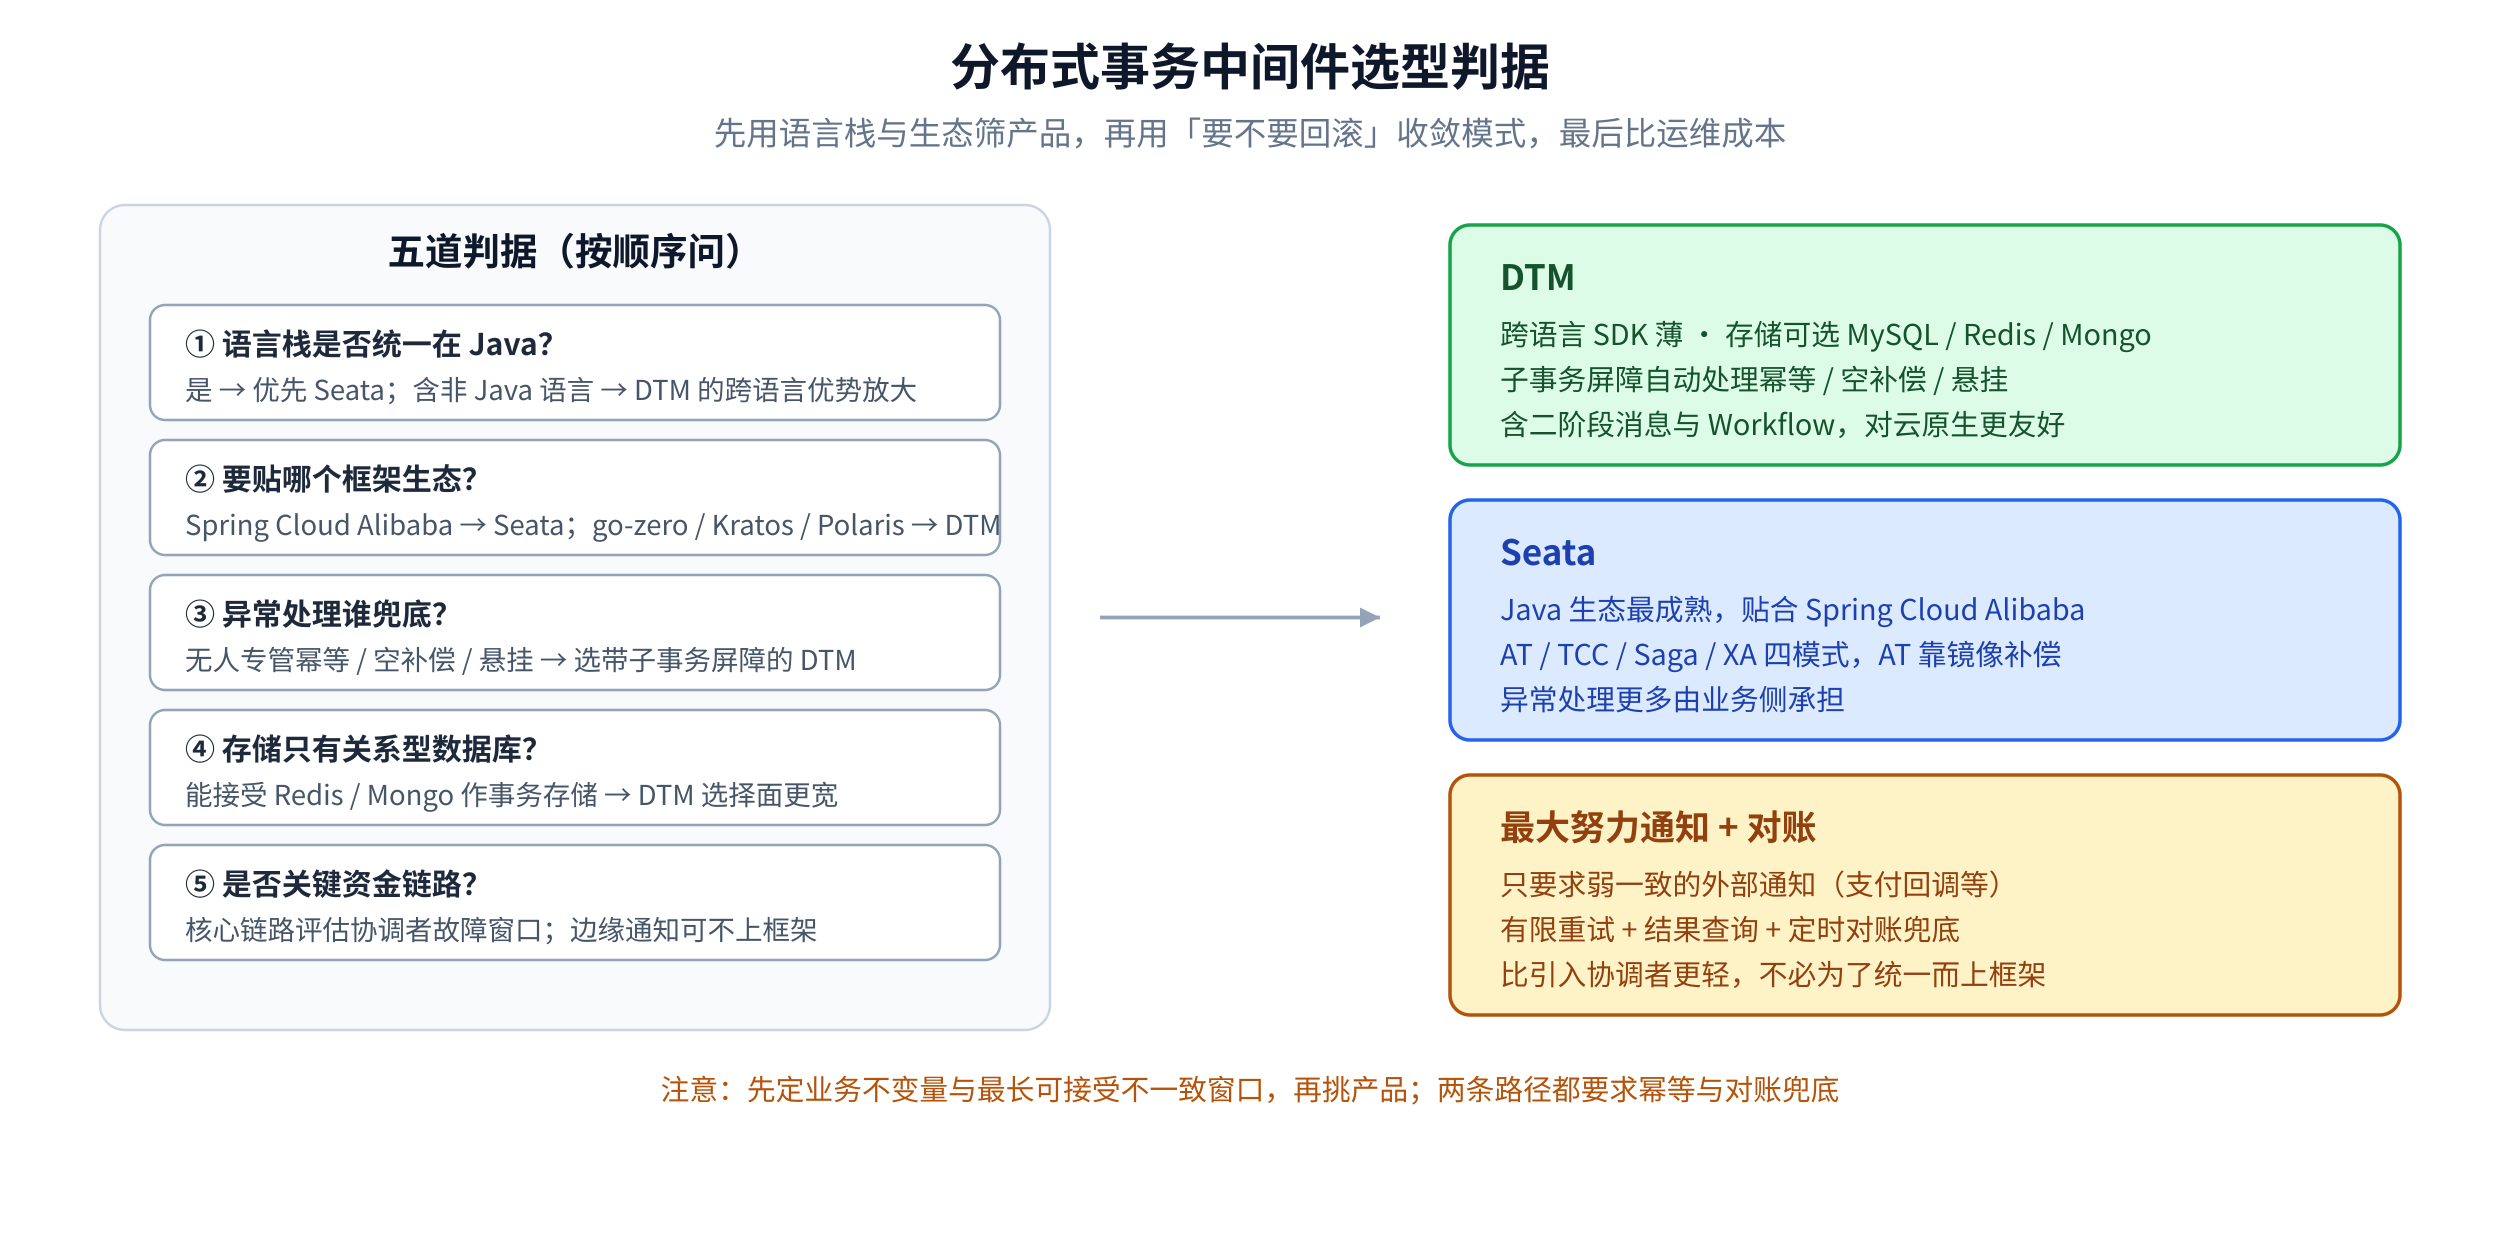
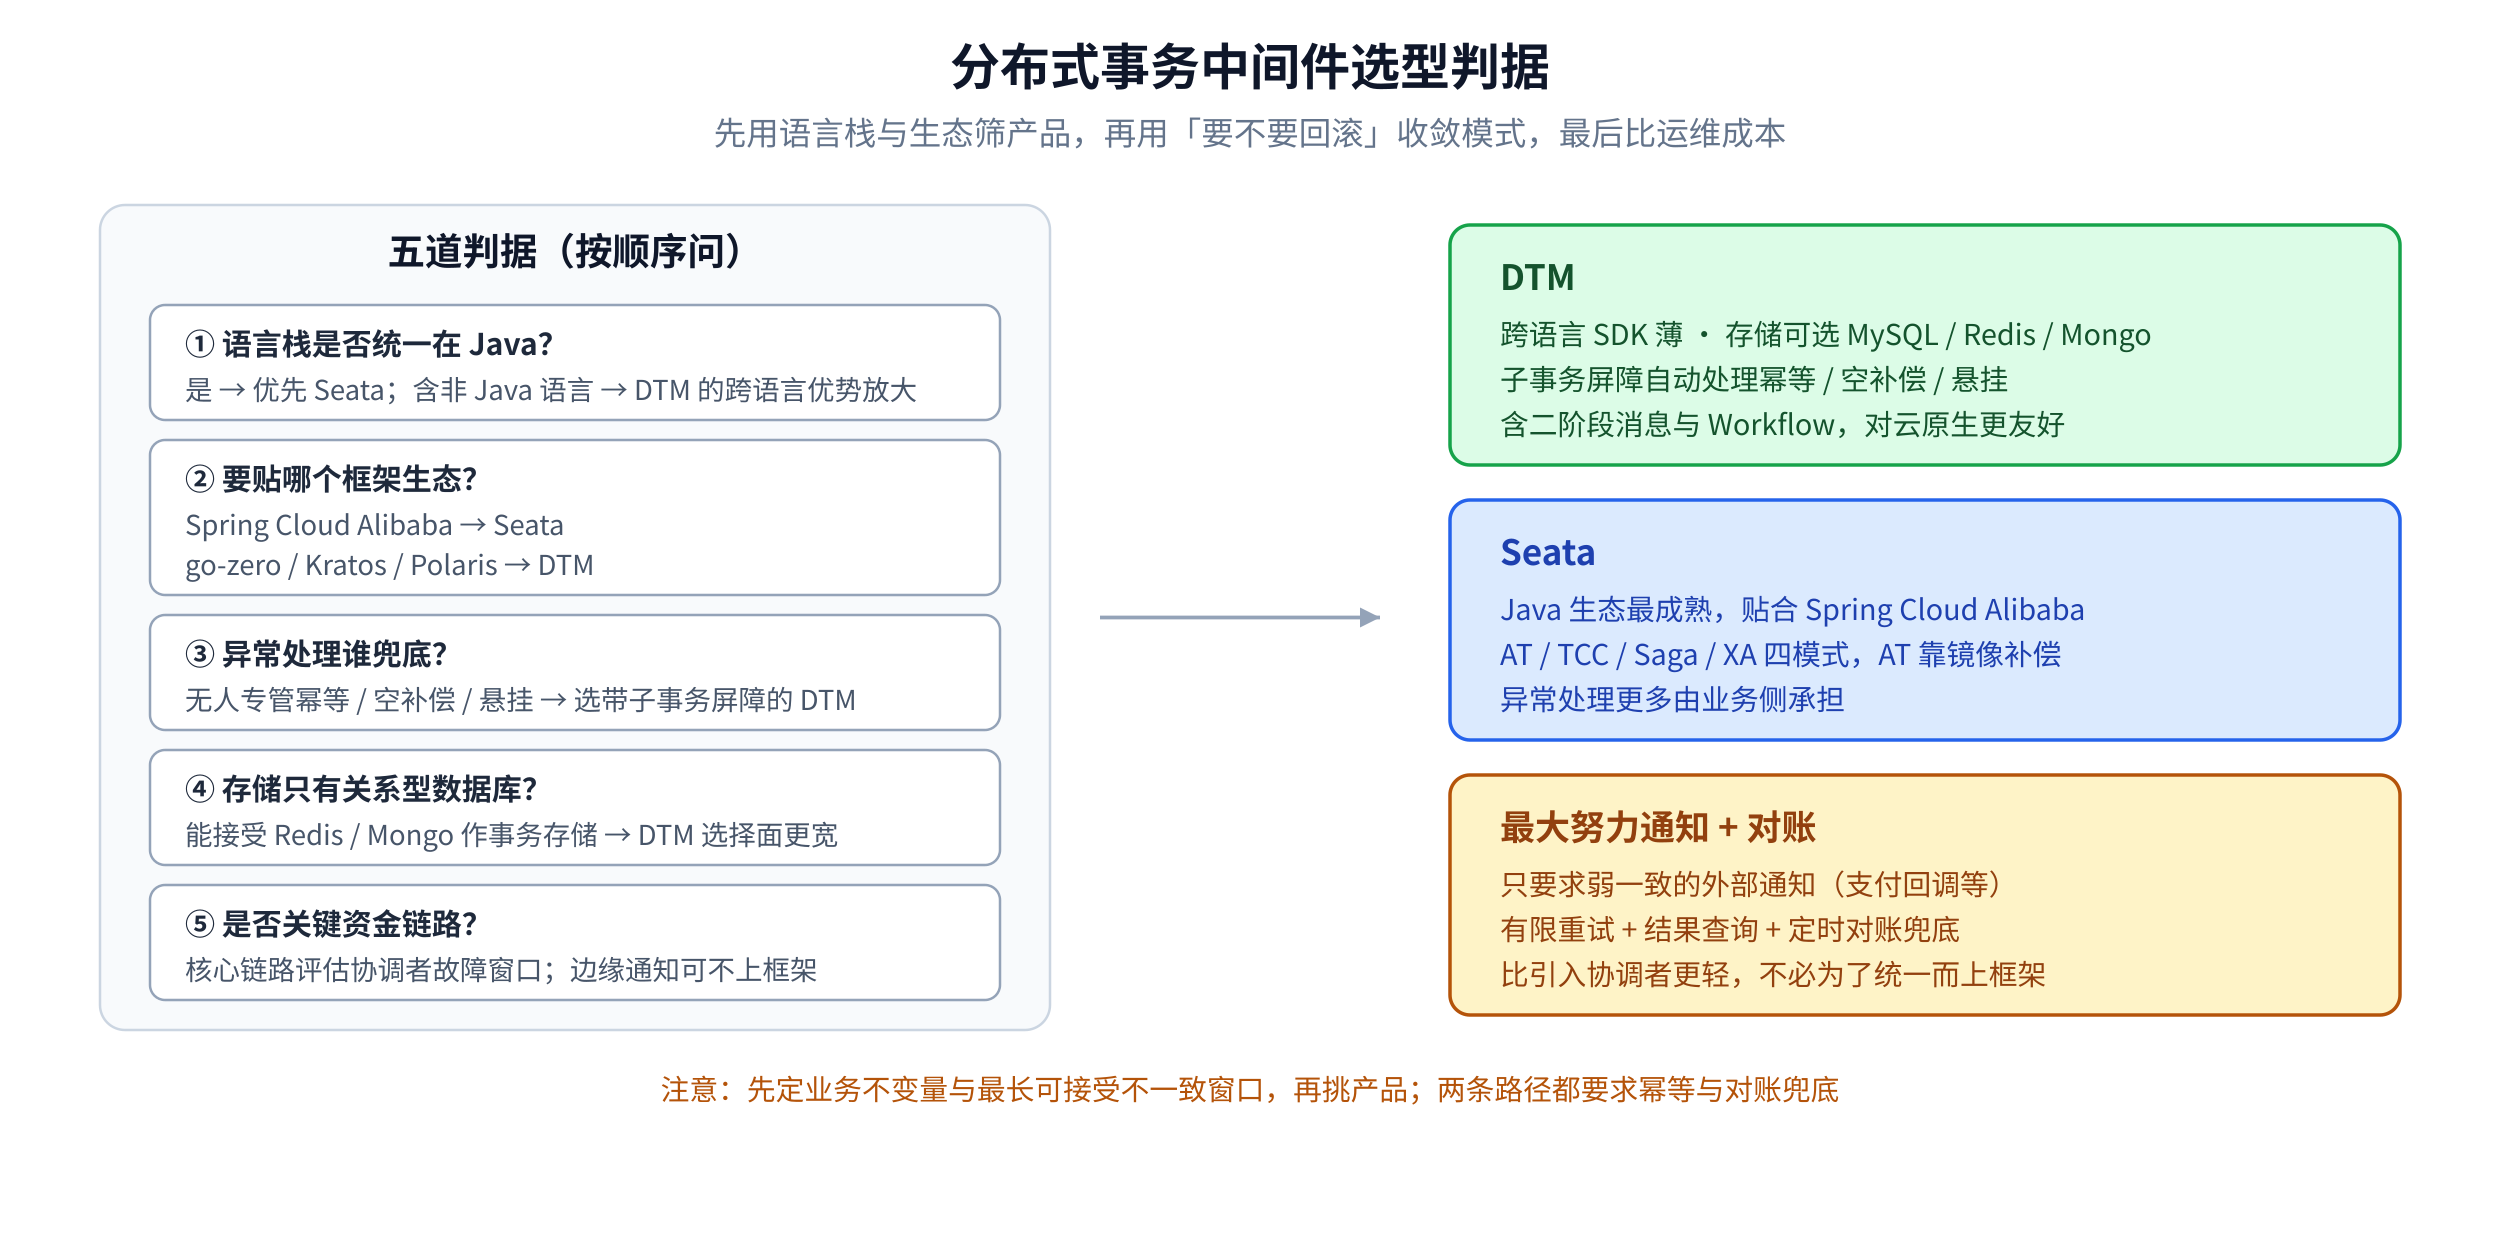
<svg xmlns="http://www.w3.org/2000/svg" viewBox="0 0 1000 500" width="1000" height="500" font-family="Microsoft YaHei, PingFang SC, Noto Sans CJK SC, sans-serif">
  <rect x="0" y="0" width="1000" height="500" fill="#ffffff" />
  <text x="500" y="34" font-size="20" font-weight="bold" fill="#0f172a" text-anchor="middle">分布式事务中间件选型判据</text>
  <text x="500" y="58" font-size="13" fill="#64748b" text-anchor="middle">先用语言栈与生态筛产品，再用「要不要回滚」收敛模式，最后比运维成本</text>
  <rect x="40" y="82" width="380" height="330" fill="#f8fafc" stroke="#cbd5e1" stroke-width="1" rx="10" />
  <text x="230" y="106" font-size="15" font-weight="bold" fill="#0f172a" text-anchor="middle">五道判据（按顺序问）</text>
  <rect x="60" y="122" width="340" height="46" fill="#ffffff" stroke="#94a3b8" stroke-width="1" rx="6" />
  <text x="74" y="142" font-size="12" font-weight="bold" fill="#1e293b">① 语言栈是否统一在 Java？</text>
  <text x="74" y="160" font-size="11" fill="#475569">是 → 优先 Seata；含非 Java 语言 → DTM 的跨语言优势放大</text>
-   <rect x="60" y="176" width="340" height="46" fill="#ffffff" stroke="#94a3b8" stroke-width="1" rx="6" />
+   <rect x="60" y="176" width="340" height="62" fill="#ffffff" stroke="#94a3b8" stroke-width="1" rx="6" />
  <text x="74" y="196" font-size="12" font-weight="bold" fill="#1e293b">② 要贴哪个框架生态？</text>
-   <text x="74" y="214" font-size="11" fill="#475569">Spring Cloud Alibaba → Seata；go-zero / Kratos / Polaris → DTM</text>
-   <rect x="60" y="230" width="340" height="46" fill="#ffffff" stroke="#94a3b8" stroke-width="1" rx="6" />
-   <text x="74" y="250" font-size="12" font-weight="bold" fill="#1e293b">③ 异常处理谁兜底？</text>
-   <text x="74" y="268" font-size="11" fill="#475569">无人专管幂等 / 空补偿 / 悬挂 → 选带子事务屏障的 DTM</text>
-   <rect x="60" y="284" width="340" height="46" fill="#ffffff" stroke="#94a3b8" stroke-width="1" rx="6" />
-   <text x="74" y="304" font-size="12" font-weight="bold" fill="#1e293b">④ 存储只有关系型数据库？</text>
-   <text x="74" y="322" font-size="11" fill="#475569">能接受 Redis / Mongo 作事务存储 → DTM 选择面更宽</text>
-   <rect x="60" y="338" width="340" height="46" fill="#ffffff" stroke="#94a3b8" stroke-width="1" rx="6" />
-   <text x="74" y="358" font-size="12" font-weight="bold" fill="#1e293b">⑤ 是否关键资金链路？</text>
-   <text x="74" y="376" font-size="11" fill="#475569">核心链路评估协调者故障窗口；边缘通知可不上框架</text>
+   <text x="74" y="214" font-size="11" fill="#475569">Spring Cloud Alibaba → Seata</text>
+   <text x="74" y="230" font-size="11" fill="#475569">go-zero / Kratos / Polaris → DTM</text>
+   <rect x="60" y="246" width="340" height="46" fill="#ffffff" stroke="#94a3b8" stroke-width="1" rx="6" />
+   <text x="74" y="266" font-size="12" font-weight="bold" fill="#1e293b">③ 异常处理谁兜底？</text>
+   <text x="74" y="284" font-size="11" fill="#475569">无人专管幂等 / 空补偿 / 悬挂 → 选带子事务屏障的 DTM</text>
+   <rect x="60" y="300" width="340" height="46" fill="#ffffff" stroke="#94a3b8" stroke-width="1" rx="6" />
+   <text x="74" y="320" font-size="12" font-weight="bold" fill="#1e293b">④ 存储只有关系型数据库？</text>
+   <text x="74" y="338" font-size="11" fill="#475569">能接受 Redis / Mongo 作事务存储 → DTM 选择面更宽</text>
+   <rect x="60" y="354" width="340" height="46" fill="#ffffff" stroke="#94a3b8" stroke-width="1" rx="6" />
+   <text x="74" y="374" font-size="12" font-weight="bold" fill="#1e293b">⑤ 是否关键资金链路？</text>
+   <text x="74" y="392" font-size="11" fill="#475569">核心链路评估协调者故障窗口；边缘通知可不上框架</text>
  <line x1="440" y1="247" x2="552" y2="247" stroke="#94a3b8" stroke-width="1.5" />
  <path d="M552,247 L544,243 L544,251 Z" fill="#94a3b8" />
  <rect x="580" y="90" width="380" height="96" fill="#dcfce7" stroke="#16a34a" stroke-width="1.4" rx="8" />
  <text x="600" y="116" font-size="14" font-weight="bold" fill="#14532d">DTM</text>
  <text x="600" y="138" font-size="11.5" fill="#14532d">跨语言 SDK 薄 · 存储可选 MySQL / Redis / Mongo</text>
  <text x="600" y="156" font-size="11.5" fill="#14532d">子事务屏障自动处理幂等 / 空补偿 / 悬挂</text>
  <text x="600" y="174" font-size="11.5" fill="#14532d">含二阶段消息与 Workflow，对云原生更友好</text>
  <rect x="580" y="200" width="380" height="96" fill="#dbeafe" stroke="#2563eb" stroke-width="1.4" rx="8" />
  <text x="600" y="226" font-size="14" font-weight="bold" fill="#1e40af">Seata</text>
  <text x="600" y="248" font-size="11.5" fill="#1e40af">Java 生态最成熟，贴合 Spring Cloud Alibaba</text>
  <text x="600" y="266" font-size="11.5" fill="#1e40af">AT / TCC / Saga / XA 四模式，AT 靠镜像补偿</text>
  <text x="600" y="284" font-size="11.5" fill="#1e40af">异常处理更多由业务侧承担</text>
  <rect x="580" y="310" width="380" height="96" fill="#fef3c7" stroke="#b45309" stroke-width="1.4" rx="8" />
  <text x="600" y="336" font-size="14" font-weight="bold" fill="#92400e">最大努力通知 + 对账</text>
  <text x="600" y="358" font-size="11.5" fill="#92400e">只要求弱一致的外部通知（支付回调等）</text>
  <text x="600" y="376" font-size="11.5" fill="#92400e">有限重试 + 结果查询 + 定时对账兜底</text>
  <text x="600" y="394" font-size="11.5" fill="#92400e">比引入协调者更轻，不必为了统一而上框架</text>
  <text x="500" y="440" font-size="11.5" fill="#b45309" text-anchor="middle">注意：先定业务不变量与最长可接受不一致窗口，再挑产品；两条路径都要求幂等与对账兜底</text>
</svg>
